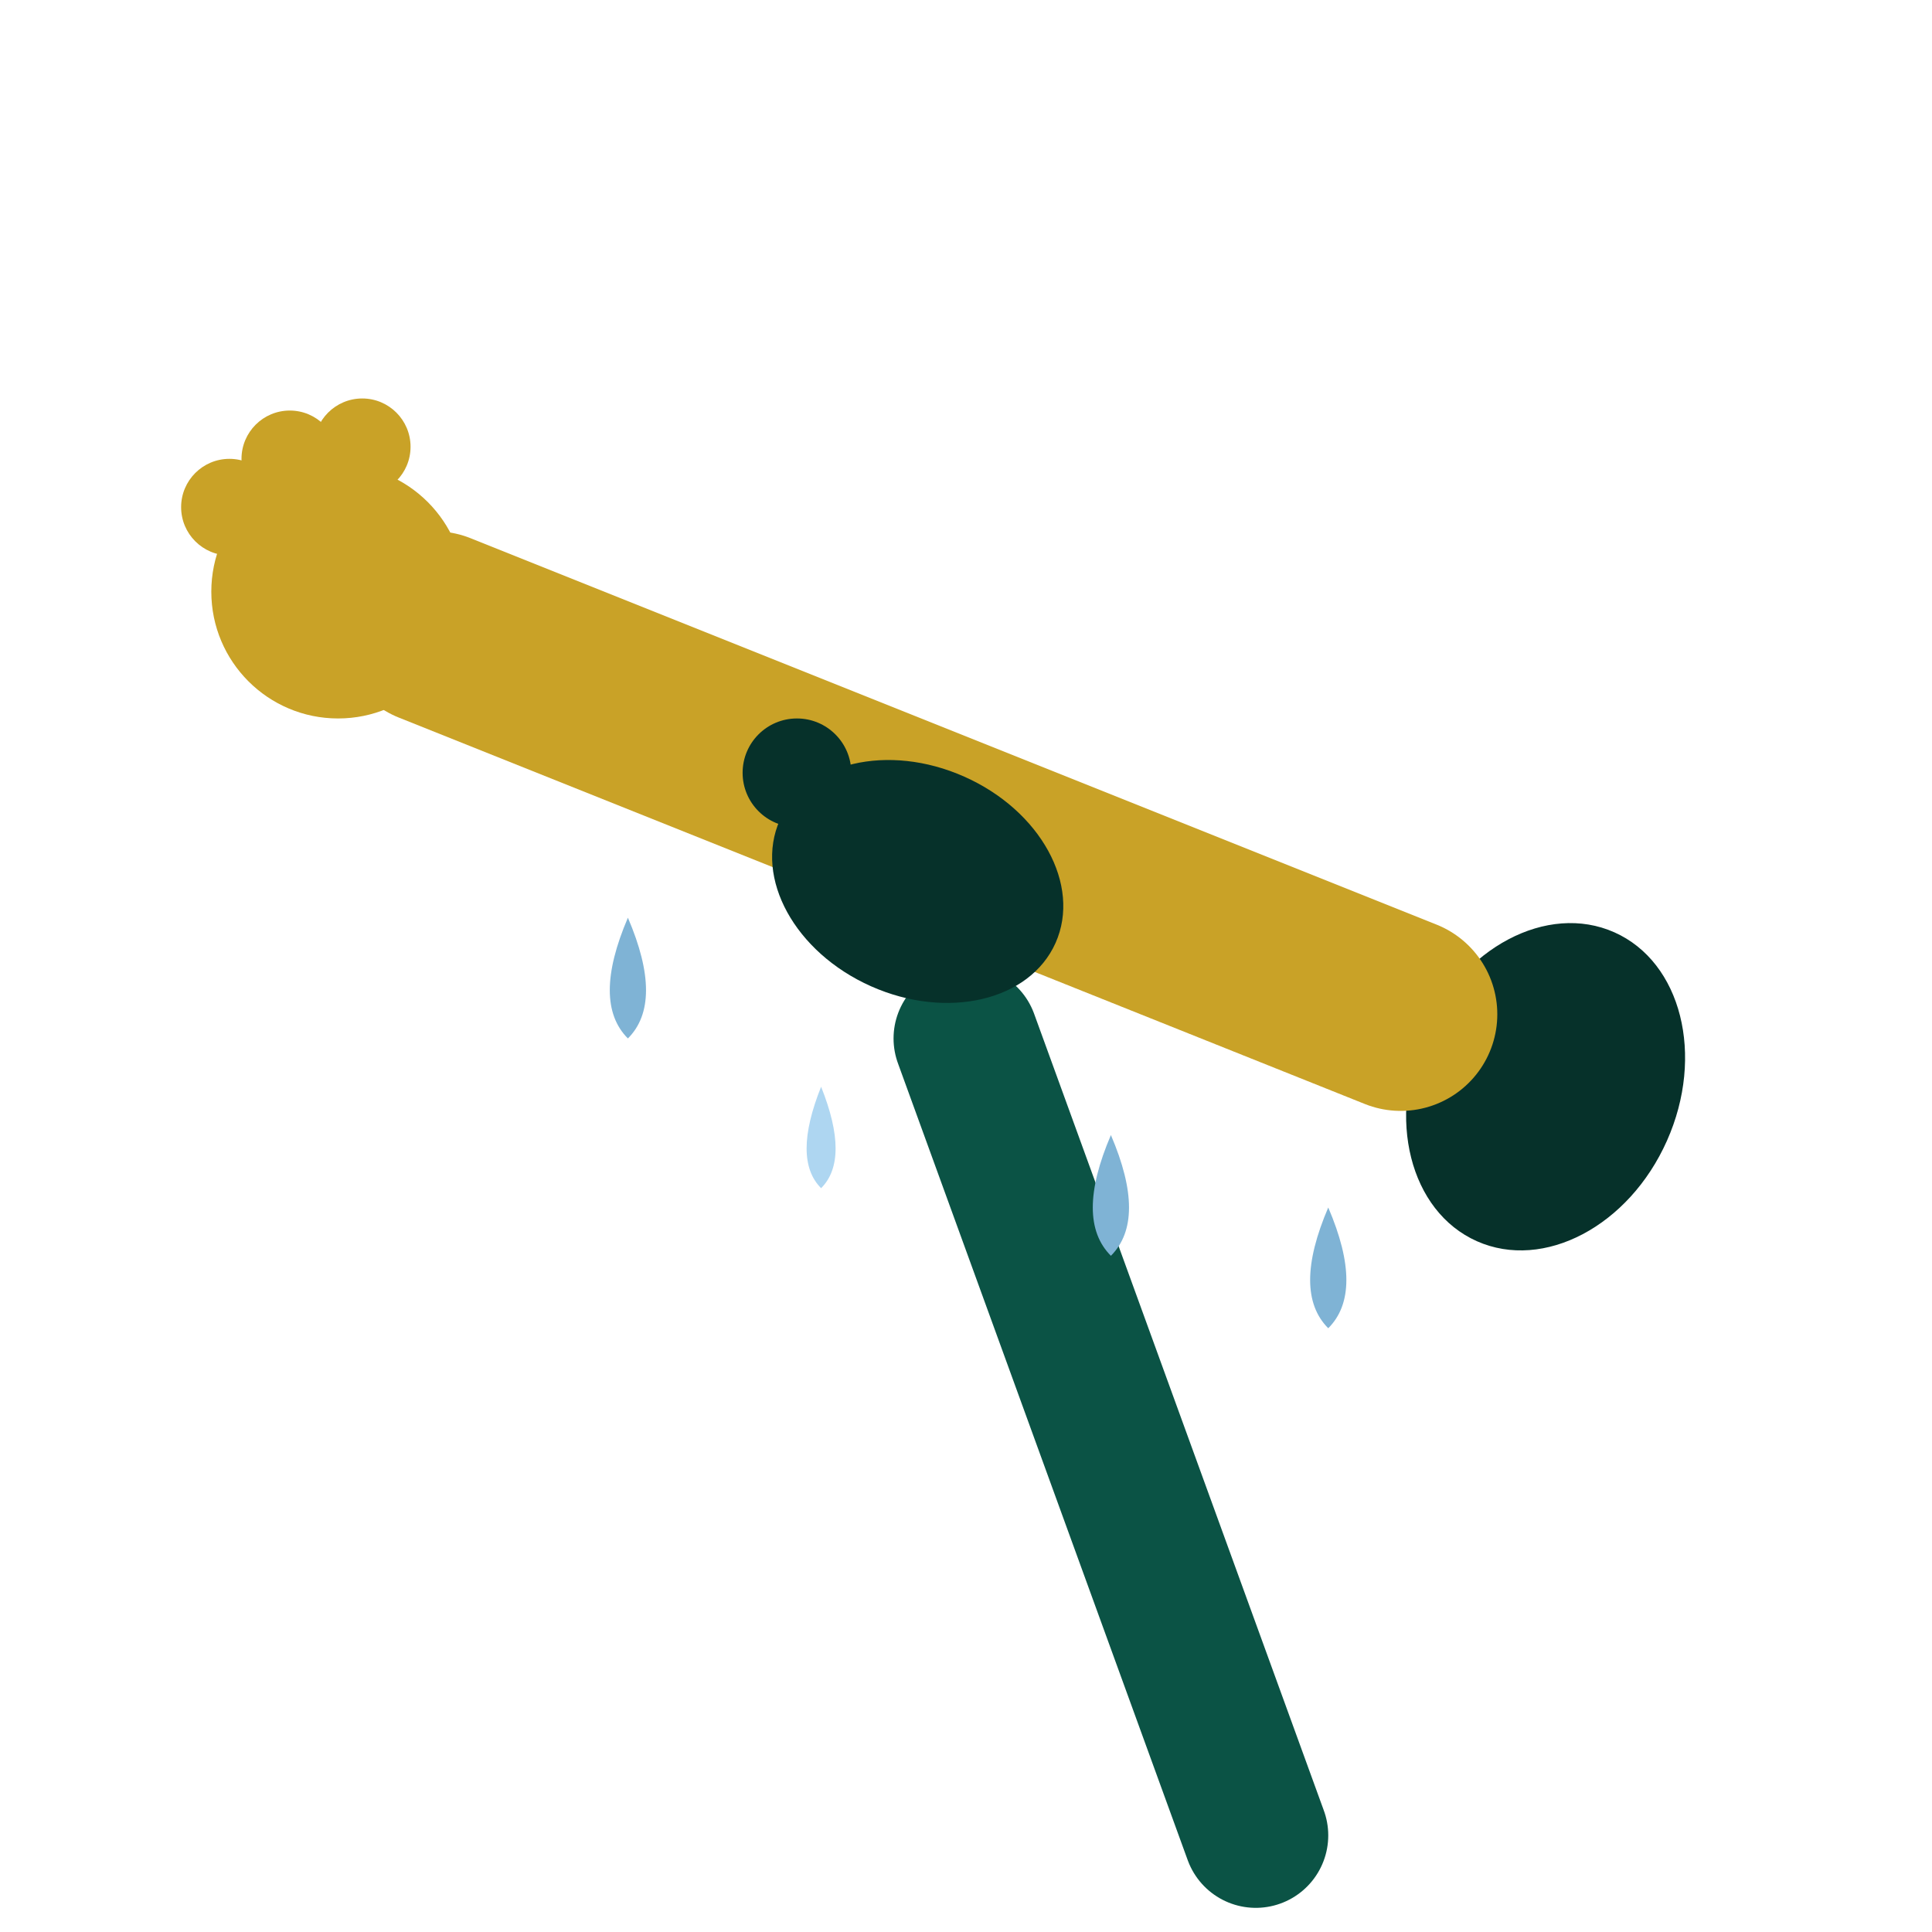
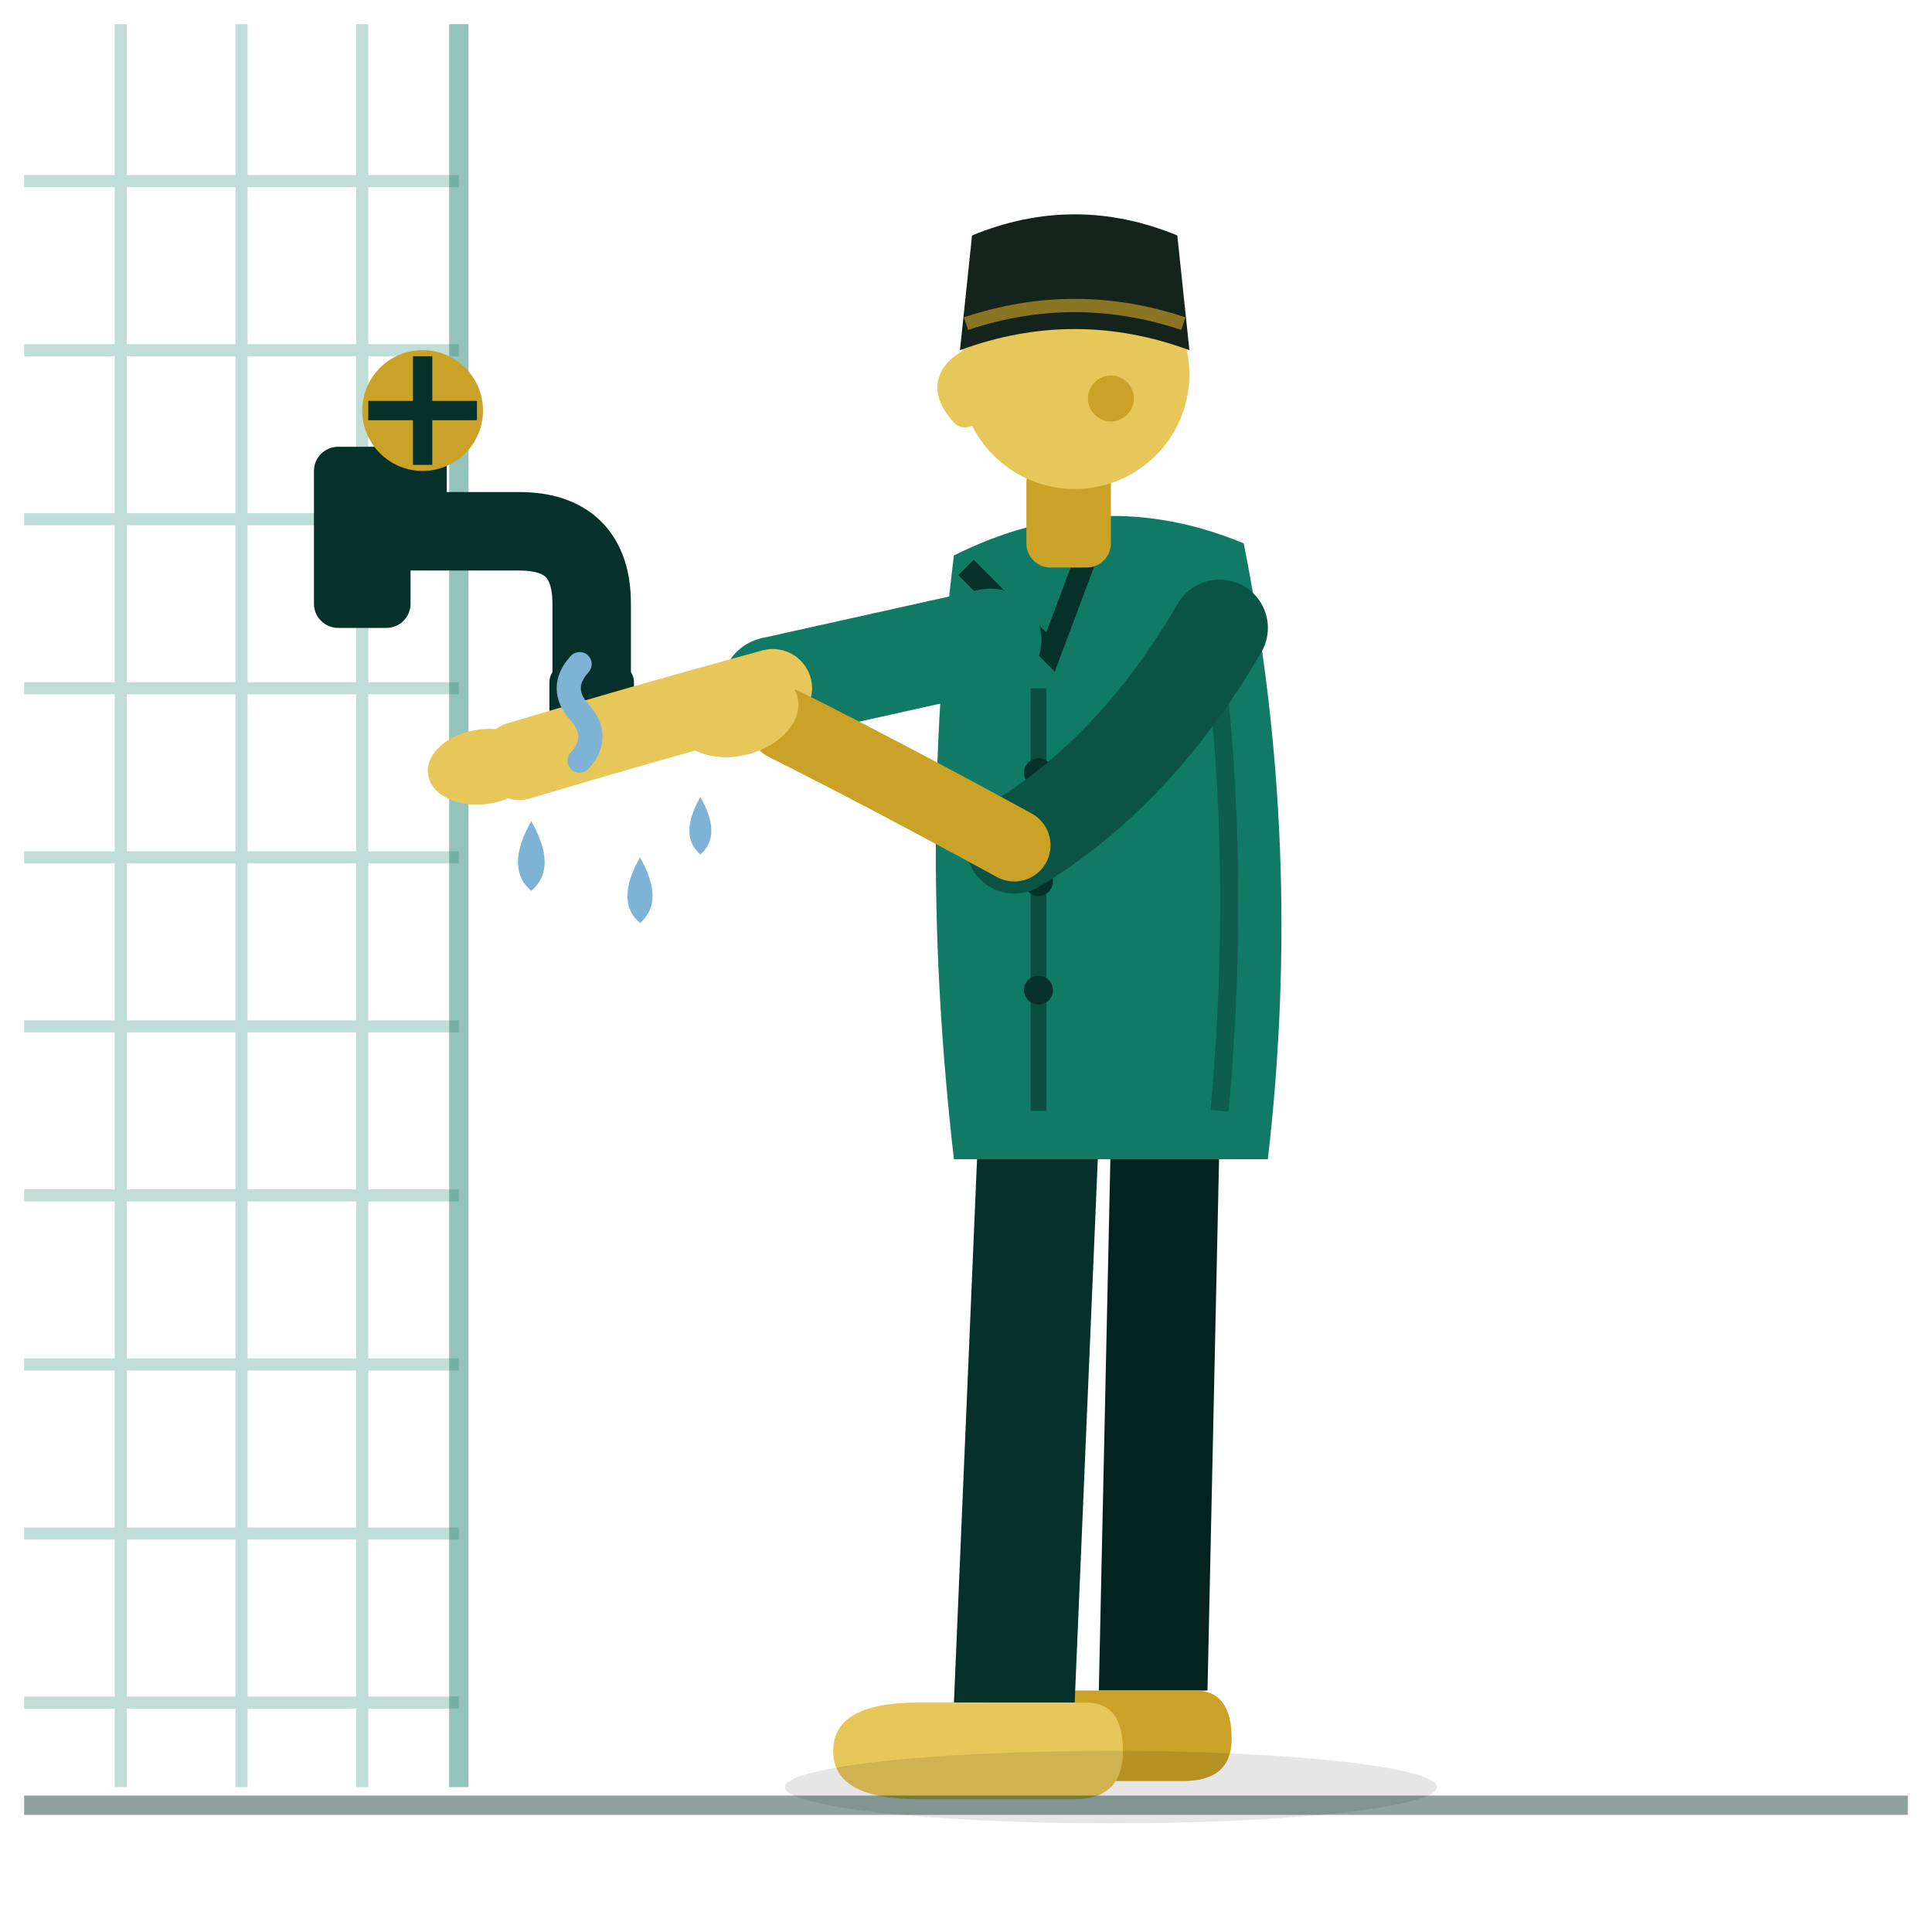
<svg xmlns="http://www.w3.org/2000/svg" viewBox="0 0 160 160">
-   <ellipse cx="128" cy="90" rx="11" ry="14" fill="#06312A" transform="rotate(24 128 90)" />
-   <path d="M36 52 L116 84" stroke="#C9A227" stroke-width="16" stroke-linecap="round" />
-   <circle cx="28" cy="49" r="10.5" fill="#C9A227" />
-   <circle cx="19" cy="42" r="4" fill="#C9A227" />
-   <circle cx="24" cy="38" r="4" fill="#C9A227" />
-   <circle cx="30" cy="37" r="4" fill="#C9A227" />
-   <path d="M104 152 L80 86" stroke="#0B5345" stroke-width="12" stroke-linecap="round" />
-   <ellipse cx="76" cy="73" rx="12.5" ry="9.5" fill="#06312A" transform="rotate(24 76 73)" />
-   <circle cx="66" cy="64" r="4.5" fill="#06312A" />
-   <path d="M52 76 q-3 7 0 10 q3 -3 0 -10Z" fill="#7FB3D5" />
-   <path d="M92 94 q-3 7 0 10 q3 -3 0 -10Z" fill="#7FB3D5" />
-   <path d="M110 100 q-3 7 0 10 q3 -3 0 -10Z" fill="#7FB3D5" />
-   <path d="M68 90 q-2.4 6 0 8.4 q2.4 -2.4 0 -8.4Z" fill="#AED6F1" />
+   <g fill="none" stroke="#117A65" stroke-width="1" opacity="0.26">
+     <path d="M10 2 V148 M20 2 V148 M30 2 V148" />
+     <path d="M2 15 H38 M2 29 H38 M2 43 H38 M2 57 H38 M2 71 H38 M2 85 H38 M2 99 H38 M2 113 H38 M2 127 H38 M2 141 H38" />
+   </g>
+   <line x1="38" y1="2" x2="38" y2="148" stroke="#117A65" stroke-width="1.6" opacity="0.45" />
+   <rect x="26" y="37" width="8" height="15" rx="2" fill="#06312A" />
+   <path d="M30 44 H43 Q49 44 49 50 V57" fill="none" stroke="#06312A" stroke-width="6.5" stroke-linecap="round" />
+   <rect x="45.5" y="55" width="7" height="6" rx="1.5" fill="#06312A" />
+   <line x1="35" y1="44" x2="35" y2="37" stroke="#06312A" stroke-width="4" />
+   <circle cx="35" cy="34" r="5" fill="#C9A227" />
+   <path d="M30.5 34 H39.5 M35 29.5 V38.5" stroke="#06312A" stroke-width="1.6" />
+   <polygon points="92,94 101,94 100,140 91,140" fill="#04231D" />
+   <path d="M99 140 L86 140 Q80 140 80 144 Q80 147.5 87 147.5 L98 147.5 Q102 147.5 102 144 Q102 140 99 140 Z" fill="#C9A227" />
+   <polygon points="81,94 91,94 89,141 79,141" fill="#06312A" />
+   <path d="M90 141 L76 141 Q69 141 69 145 Q69 149 76 149 L89 149 Q93 149 93 145 Q93 141 90 141 Z" fill="#E7C65A" />
+   <path d="M79 46 Q76 70 79 96 L105 96 Q108 70 103 45 Q91 40 79 46 Z" fill="#117A65" />
+   <path d="M80 47 L87 54 L90 46" fill="none" stroke="#06312A" stroke-width="1.8" />
+   <line x1="86" y1="57" x2="86" y2="92" stroke="#06312A" stroke-width="1.3" opacity="0.6" />
+   <circle cx="86" cy="64" r="1.2" fill="#06312A" />
+   <circle cx="86" cy="73" r="1.2" fill="#06312A" />
+   <circle cx="86" cy="82" r="1.2" fill="#06312A" />
+   <path d="M100 50 Q103 70 101 92" fill="none" stroke="#0B5345" stroke-width="1.5" opacity="0.7" />
+   <rect x="85" y="38" width="7" height="9" rx="2" fill="#C9A227" />
+   <circle cx="89" cy="31" r="9.5" fill="#E7C65A" />
+   <path d="M80.5 30 q-3 1.6 -0.6 4.2" fill="none" stroke="#E7C65A" stroke-width="2.4" stroke-linecap="round" />
+   <circle cx="92" cy="33" r="1.9" fill="#C9A227" />
+   <path d="M79.5 29 L80.5 19.5 Q89 16 97.5 19.5 L98.5 29 Q89 25.5 79.5 29 Z" fill="#14231C" />
+   <path d="M80 26.8 Q89 23.8 98 26.8" fill="none" stroke="#C9A227" stroke-width="1.1" opacity="0.65" />
+   <path d="M82 53 Q73 55 64 57" fill="none" stroke="#117A65" stroke-width="8.5" stroke-linecap="round" />
+   <path d="M64 57 Q53 60 43 63" fill="none" stroke="#E7C65A" stroke-width="6.5" stroke-linecap="round" />
+   <ellipse cx="40" cy="63.5" rx="4.6" ry="3.1" fill="#E7C65A" transform="rotate(-8 40 63.5)" />
+   <path d="M101 52 Q94 64 84 70" fill="none" stroke="#0B5345" stroke-width="8" stroke-linecap="round" />
+   <path d="M84 70 Q73 64 65 60" fill="none" stroke="#C9A227" stroke-width="6" stroke-linecap="round" />
+   <ellipse cx="61" cy="59" rx="5.2" ry="3.6" fill="#E7C65A" transform="rotate(-14 61 59)" />
+   <path d="M48 63 q1.8 -2 0 -4 q-1.8 -2 0 -4" fill="none" stroke="#7FB3D5" stroke-width="2.0" stroke-linecap="round" />
+   <path d="M44 68 q2.21 3.91 0 5.78 q-2.21 -1.87 0 -5.78 Z" fill="#7FB3D5" />
+   <path d="M53 71 q2.08 3.68 0 5.44 q-2.08 -1.76 0 -5.44 Z" fill="#7FB3D5" />
+   <path d="M58 66 q1.82 3.22 0 4.76 q-1.82 -1.54 0 -4.76 Z" fill="#7FB3D5" />
+   <ellipse cx="92" cy="148" rx="27" ry="3" fill="#000" opacity="0.10" />
+   <line x1="2" y1="149.5" x2="158" y2="149.5" stroke="#06312A" stroke-width="1.6" opacity="0.45" />
</svg>
